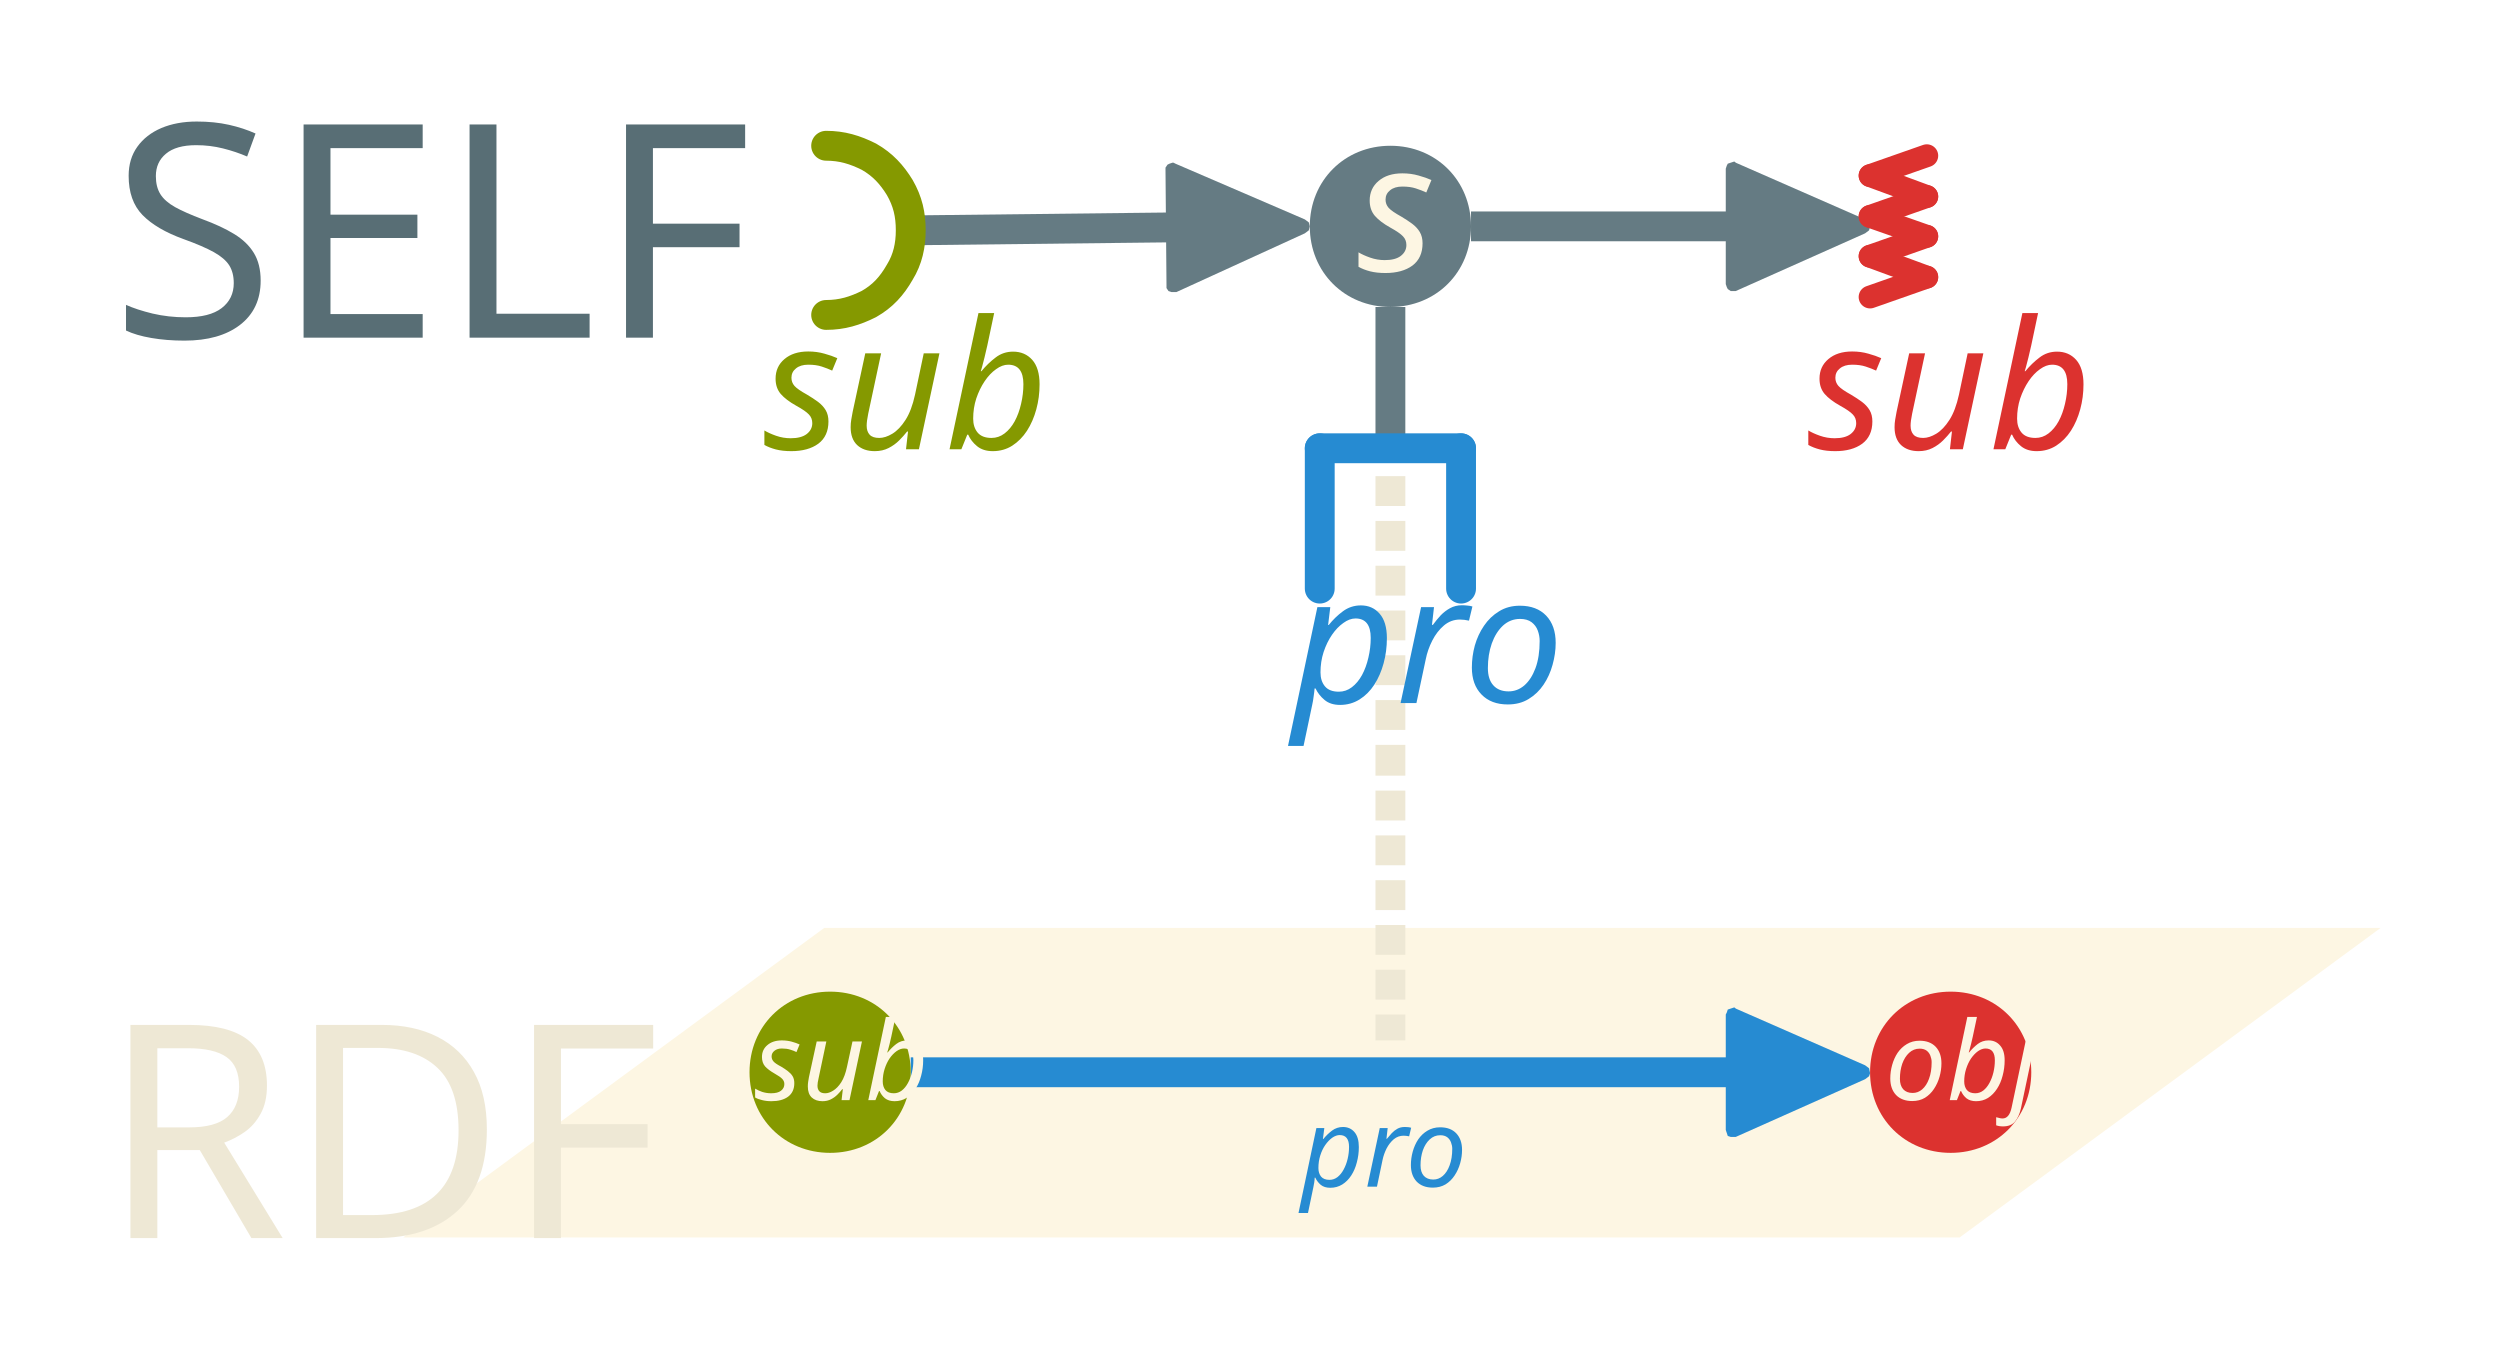
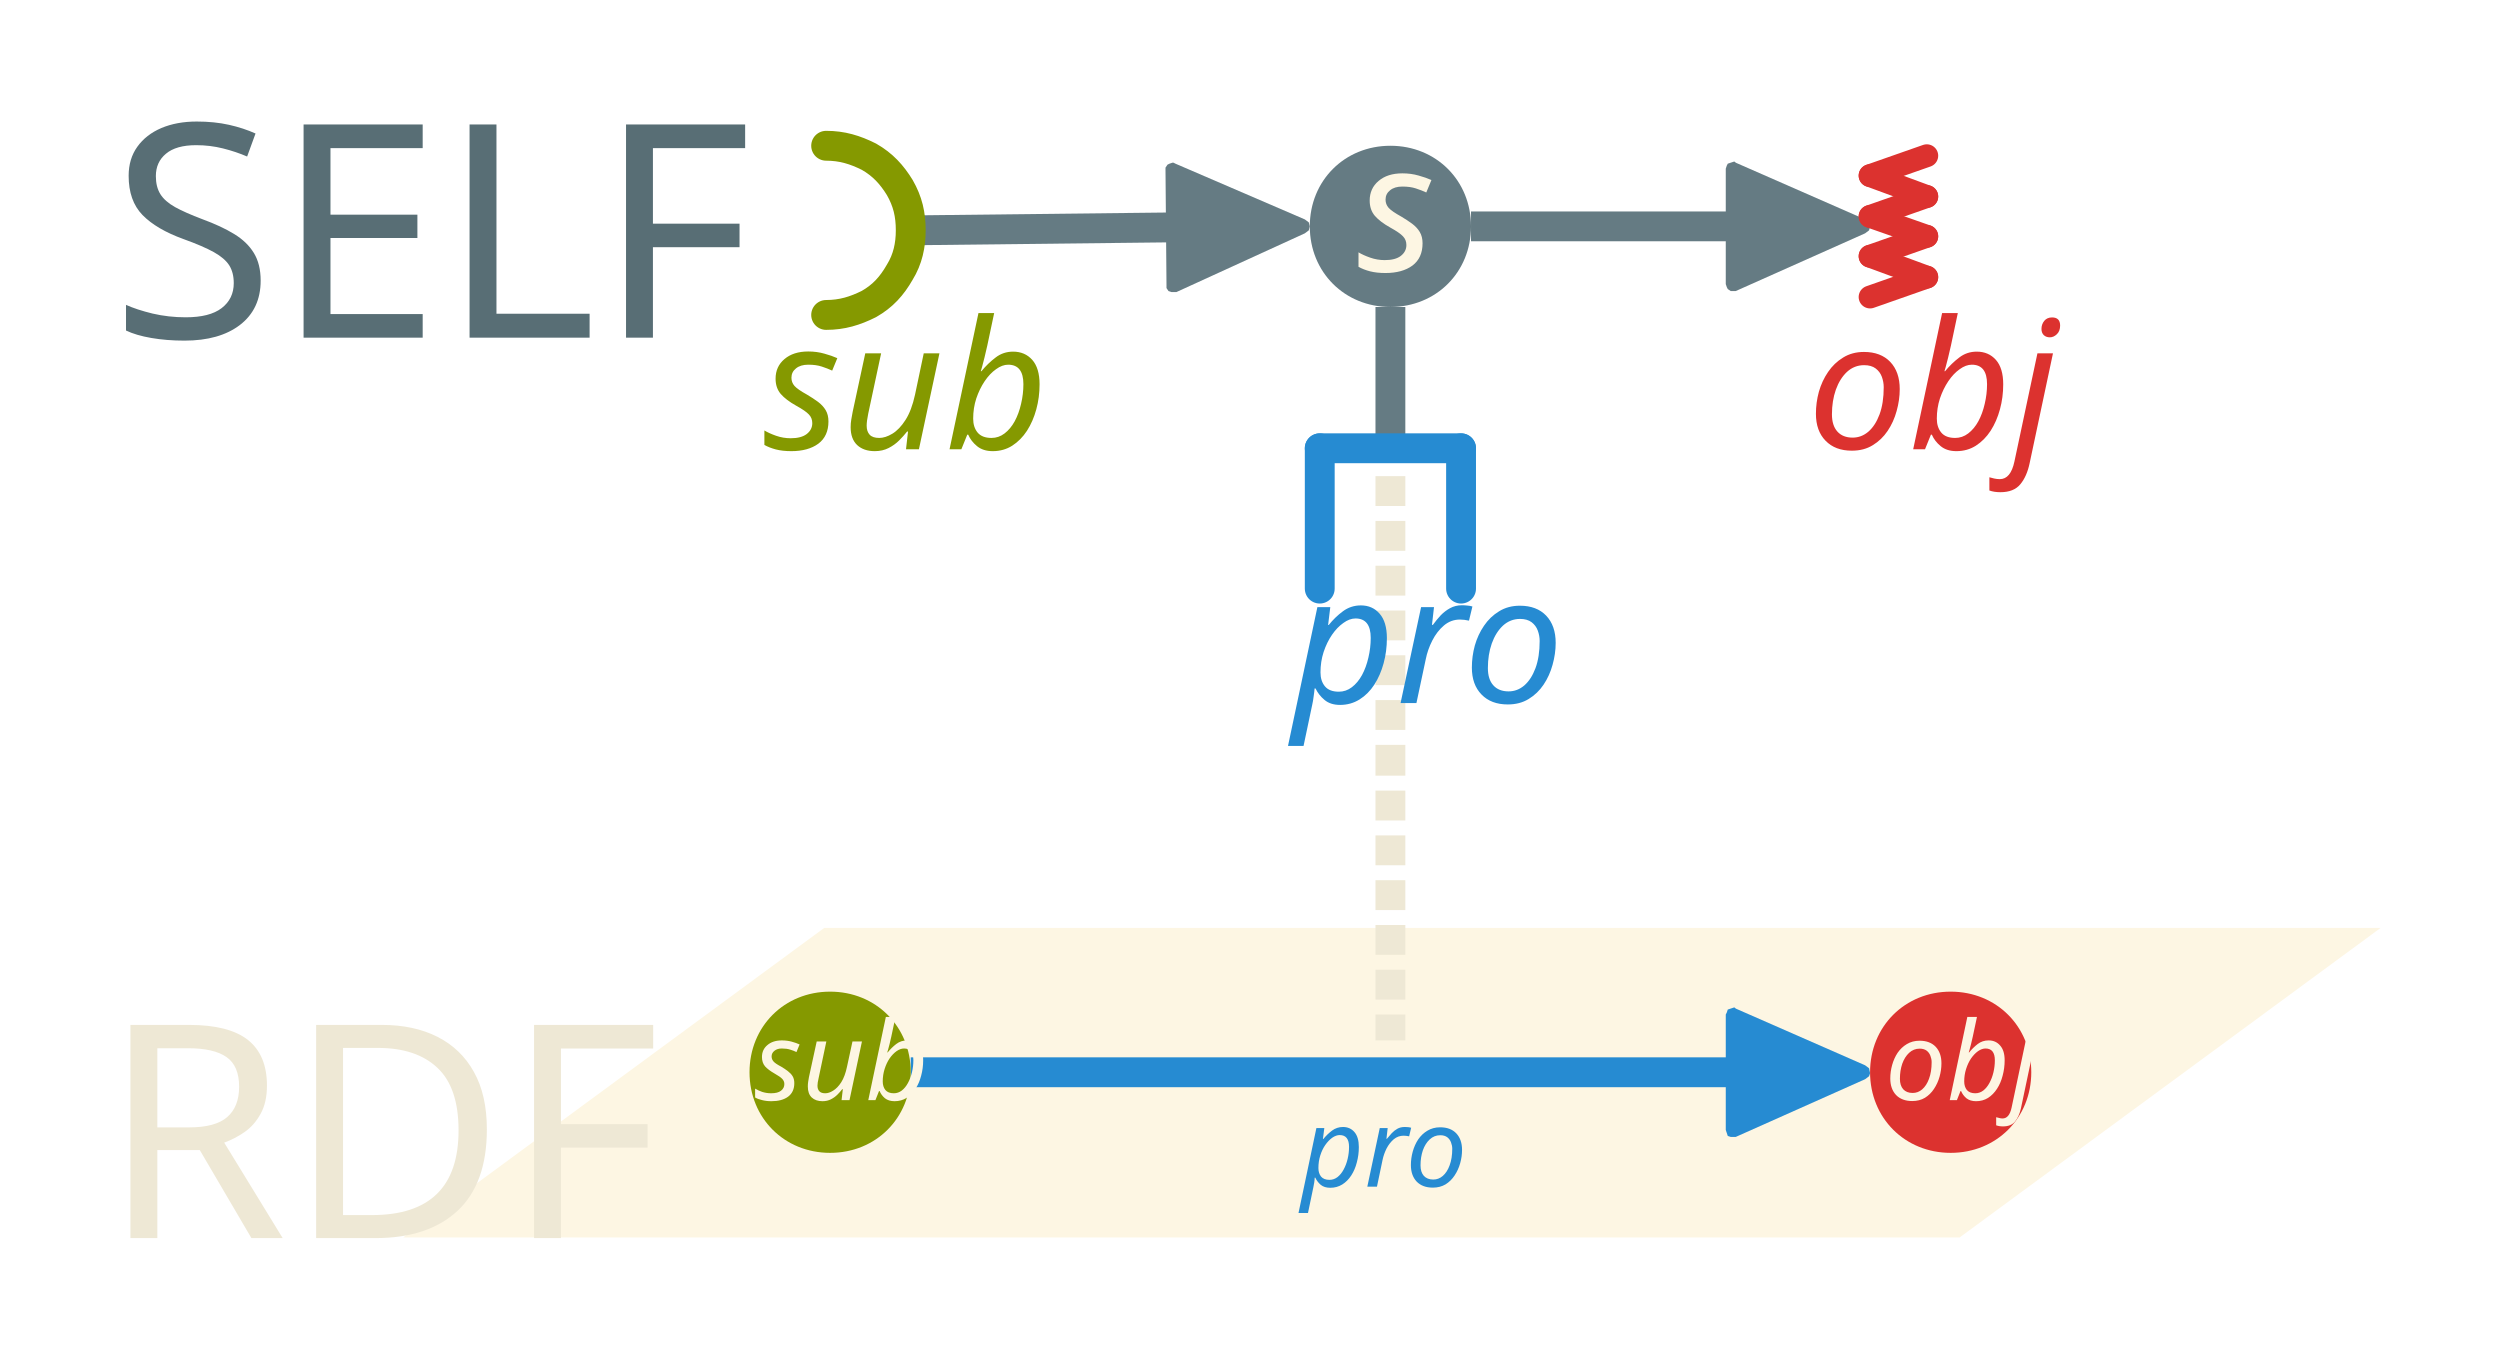
<svg xmlns="http://www.w3.org/2000/svg" version="1.1" id="svg2" xml:space="preserve" width="334.956" height="182.36" viewBox="0 0 334.956 182.36">
  <defs id="defs6">
    <clipPath clipPathUnits="userSpaceOnUse" id="clipPath18">
      <path d="M 0,0 H 595.2 V 841.8 H 0 Z" id="path16" style="clip-rule:evenodd" />
    </clipPath>
  </defs>
  <g id="g10" transform="matrix(1.333333,0,0,-1.333333,-2.643798,1076.596)">
    <g clip-path="url(#clipPath18)" id="g14">
      <path id="path22" style="fill:#fdf6e3;fill-opacity:1;fill-rule:evenodd;stroke:none" d="M 120.7,683.1 H 42.5 l 42.3,31.1 h 156.4 l -42.3,-31.1 z" />
      <path id="path24" style="fill:#657b83;fill-opacity:1;fill-rule:evenodd;stroke:none" d="m 141.7,792.8 c 4.6,0 8.1,-3.5 8.1,-8.1 0,-4.6 -3.5,-8.1 -8.1,-8.1 -4.6,0 -8.1,3.5 -8.1,8.1 0,4.6 3.5,8.1 8.1,8.1 z m -8.1,0 z m 16.3,-16.2 z" />
      <g id="g26">
        <text id="text30" style="font-style:italic;font-variant:normal;font-size:18px;font-family:'Skolar PE';-inkscape-font-specification:SkolarPE-Italic;writing-mode:lr-tb;fill:#fdf6e3;fill-opacity:1;fill-rule:nonzero;stroke:none" transform="matrix(1,0,0,-1,138.4,780.2)">
          <tspan id="tspan28" y="0" x="0" style="font-style:italic;font-variant:normal;font-weight:normal;font-stretch:normal;font-family:'STIX Two Text';-inkscape-font-specification:'STIX Two Text Italic'">s</tspan>
        </text>
      </g>
      <g id="g32">
        <path id="path34" style="fill:none;stroke:#657b83;stroke-width:3;stroke-linecap:butt;stroke-linejoin:round;stroke-miterlimit:10;stroke-dasharray:none;stroke-opacity:1" d="m 93.5,784.3 26.5,0.3" />
      </g>
      <path id="path36" style="fill:#657b83;fill-opacity:1;fill-rule:evenodd;stroke:none" d="m 120.2,778.1 12.9,5.9 0.4,0.3 0.1,0.4 -0.1,0.4 -0.4,0.3 -13,5.6 -0.2,0.1 h -0.1 l -0.3,-0.1 -0.2,-0.1 -0.2,-0.3 v -0.2 l 0.1,-11.6 v -0.3 l 0.2,-0.3 0.3,-0.1 h 0.2 0.1 z" />
      <g id="g38">
        <path id="path40" style="fill:none;stroke:#657b83;stroke-width:3;stroke-linecap:butt;stroke-linejoin:round;stroke-miterlimit:10;stroke-dasharray:none;stroke-opacity:1" d="m 149.8,784.7 h 26.5" />
      </g>
      <path id="path42" style="fill:#657b83;fill-opacity:1;fill-rule:evenodd;stroke:none" d="m 176.4,778.2 13,5.8 0.4,0.3 0.1,0.4 -0.1,0.4 -0.4,0.3 -13,5.7 -0.1,0.1 h -0.1 l -0.3,-0.1 -0.3,-0.1 -0.1,-0.2 -0.1,-0.3 v -11.6 l 0.1,-0.3 0.1,-0.2 0.3,-0.2 h 0.3 0.1 z" />
      <g id="g44">
        <path id="path46" style="fill:none;stroke:#657b83;stroke-width:3;stroke-linecap:butt;stroke-linejoin:round;stroke-miterlimit:10;stroke-dasharray:none;stroke-opacity:1" d="M 141.7,776.6 V 762.4" />
      </g>
      <g id="g48">
        <path id="path50" style="fill:none;stroke:#dc322f;stroke-width:2.292;stroke-linecap:round;stroke-linejoin:round;stroke-miterlimit:10;stroke-dasharray:none;stroke-opacity:1" d="m 195.6,791.8 -5.7,-2" />
      </g>
      <g id="g52">
        <path id="path54" style="fill:none;stroke:#dc322f;stroke-width:2.292;stroke-linecap:round;stroke-linejoin:round;stroke-miterlimit:10;stroke-dasharray:none;stroke-opacity:1" d="m 195.6,787.7 -5.7,-2" />
      </g>
      <g id="g56">
        <path id="path58" style="fill:none;stroke:#dc322f;stroke-width:2.292;stroke-linecap:round;stroke-linejoin:round;stroke-miterlimit:10;stroke-dasharray:none;stroke-opacity:1" d="m 195.6,783.7 -5.7,-2" />
      </g>
      <g id="g60">
        <path id="path62" style="fill:none;stroke:#dc322f;stroke-width:2.292;stroke-linecap:round;stroke-linejoin:round;stroke-miterlimit:10;stroke-dasharray:none;stroke-opacity:1" d="m 195.6,779.6 -5.7,-2" />
      </g>
      <g id="g64">
        <path id="path66" style="fill:none;stroke:#dc322f;stroke-width:2.292;stroke-linecap:round;stroke-linejoin:round;stroke-miterlimit:10;stroke-dasharray:none;stroke-opacity:1" d="m 195.6,779.6 -5.7,2.1" />
      </g>
      <g id="g68">
        <path id="path70" style="fill:none;stroke:#dc322f;stroke-width:2.292;stroke-linecap:round;stroke-linejoin:round;stroke-miterlimit:10;stroke-dasharray:none;stroke-opacity:1" d="m 195.6,783.7 -5.7,2" />
      </g>
      <g id="g72">
        <path id="path74" style="fill:none;stroke:#dc322f;stroke-width:2.292;stroke-linecap:round;stroke-linejoin:round;stroke-miterlimit:10;stroke-dasharray:none;stroke-opacity:1" d="m 195.6,787.7 -5.7,2.1" />
      </g>
      <g id="g76">
        <path id="path78" style="fill:none;stroke:#859900;stroke-width:3;stroke-linecap:round;stroke-linejoin:round;stroke-miterlimit:10;stroke-dasharray:none;stroke-opacity:1" d="m 85,792.8 c 1.6,0 2.9,-0.4 4.3,-1.1 1.4,-0.8 2.3,-1.8 3.1,-3.1 0.8,-1.4 1.1,-2.7 1.1,-4.3 0,-1.5 -0.3,-2.9 -1.1,-4.2 -0.8,-1.4 -1.7,-2.4 -3.1,-3.2 -1.4,-0.7 -2.7,-1.1 -4.3,-1.1 v 0" />
      </g>
      <g id="g80">
        <path id="path82" style="fill:none;stroke:#268bd2;stroke-width:3;stroke-linecap:round;stroke-linejoin:round;stroke-miterlimit:10;stroke-dasharray:none;stroke-opacity:1" d="m 134.6,748.3 v 14.1" />
      </g>
      <g id="g84">
        <path id="path86" style="fill:none;stroke:#268bd2;stroke-width:3;stroke-linecap:round;stroke-linejoin:round;stroke-miterlimit:10;stroke-dasharray:none;stroke-opacity:1" d="m 148.8,748.3 v 14.1" />
      </g>
      <g id="g88">
        <path id="path90" style="fill:none;stroke:#268bd2;stroke-width:3;stroke-linecap:round;stroke-linejoin:round;stroke-miterlimit:10;stroke-dasharray:none;stroke-opacity:1" d="M 148.8,762.4 H 134.6" />
      </g>
      <g id="g92">
        <path id="path94" style="fill:none;stroke:#268bd2;stroke-width:3;stroke-linecap:butt;stroke-linejoin:round;stroke-miterlimit:10;stroke-dasharray:none;stroke-opacity:1" d="m 93.5,699.7 h 82.8" />
      </g>
      <path id="path96" style="fill:#268bd2;fill-opacity:1;fill-rule:evenodd;stroke:none" d="m 176.4,693.2 13,5.8 0.4,0.3 0.1,0.3 -0.1,0.5 -0.4,0.3 -13,5.7 -0.1,0.1 h -0.1 l -0.3,-0.1 -0.3,-0.1 -0.1,-0.3 -0.1,-0.2 v -11.6 l 0.1,-0.3 0.1,-0.3 0.3,-0.1 h 0.3 0.1 z" />
      <path id="path98" style="fill:#859900;fill-opacity:1;fill-rule:evenodd;stroke:none" d="m 85.4,707.8 c 4.6,0 8.1,-3.5 8.1,-8.1 0,-4.6 -3.5,-8.1 -8.1,-8.1 -4.6,0 -8.1,3.5 -8.1,8.1 0,4.6 3.5,8.1 8.1,8.1 z m -8.1,0 z m 16.3,-16.3 z" />
      <g id="g100">
        <text id="text104" style="font-style:italic;font-variant:normal;font-size:11px;font-family:'Skolar PE';-inkscape-font-specification:SkolarPE-Italic;writing-mode:lr-tb;fill:#fdf6e3;fill-opacity:1;fill-rule:nonzero;stroke:none" transform="matrix(1,0,0,-1,77.8,696.9)">
          <tspan id="tspan102" y="0" x="0 3.905 9.889" style="-inkscape-font-specification:'STIX Two Text Italic';font-family:'STIX Two Text';font-weight:normal;font-style:italic;font-stretch:normal;font-variant:normal">sub</tspan>
        </text>
      </g>
      <path id="path106" style="fill:#dc322f;fill-opacity:1;fill-rule:evenodd;stroke:none" d="m 198,707.8 c 4.6,0 8.1,-3.5 8.1,-8.1 0,-4.6 -3.5,-8.1 -8.1,-8.1 -4.6,0 -8.1,3.5 -8.1,8.1 0,4.6 3.5,8.1 8.1,8.1 z m -8.1,0 z m 16.3,-16.3 z" />
      <g id="g108">
        <text id="text112" style="font-style:italic;font-variant:normal;font-size:11px;font-family:'Skolar PE';-inkscape-font-specification:SkolarPE-Italic;writing-mode:lr-tb;fill:#fdf6e3;fill-opacity:1;fill-rule:nonzero;stroke:none" transform="matrix(1,0,0,-1,191.4,696.9)">
          <tspan id="tspan110" y="0" x="0 5.192 10.582" style="-inkscape-font-specification:'STIX Two Text Italic';font-family:'STIX Two Text';font-weight:normal;font-style:italic;font-stretch:normal;font-variant:normal">obj</tspan>
        </text>
      </g>
      <g id="g114">
        <path id="path116" style="fill:none;stroke:#eee8d5;stroke-width:3;stroke-linecap:butt;stroke-linejoin:round;stroke-miterlimit:10;stroke-dasharray:none;stroke-opacity:1" d="m 141.7,759.6 v -3" />
      </g>
      <g id="g118">
        <path id="path120" style="fill:none;stroke:#eee8d5;stroke-width:3;stroke-linecap:butt;stroke-linejoin:round;stroke-miterlimit:10;stroke-dasharray:none;stroke-opacity:1" d="m 141.7,755.1 v -3" />
      </g>
      <g id="g122">
        <path id="path124" style="fill:none;stroke:#eee8d5;stroke-width:3;stroke-linecap:butt;stroke-linejoin:round;stroke-miterlimit:10;stroke-dasharray:none;stroke-opacity:1" d="m 141.7,750.6 v -3" />
      </g>
      <g id="g126">
        <path id="path128" style="fill:none;stroke:#eee8d5;stroke-width:3;stroke-linecap:butt;stroke-linejoin:round;stroke-miterlimit:10;stroke-dasharray:none;stroke-opacity:1" d="m 141.7,746.1 v -3" />
      </g>
      <g id="g130">
        <path id="path132" style="fill:none;stroke:#eee8d5;stroke-width:3;stroke-linecap:butt;stroke-linejoin:round;stroke-miterlimit:10;stroke-dasharray:none;stroke-opacity:1" d="m 141.7,741.6 v -3" />
      </g>
      <g id="g134">
        <path id="path136" style="fill:none;stroke:#eee8d5;stroke-width:3;stroke-linecap:butt;stroke-linejoin:round;stroke-miterlimit:10;stroke-dasharray:none;stroke-opacity:1" d="m 141.7,737.1 v -3" />
      </g>
      <g id="g138">
        <path id="path140" style="fill:none;stroke:#eee8d5;stroke-width:3;stroke-linecap:butt;stroke-linejoin:round;stroke-miterlimit:10;stroke-dasharray:none;stroke-opacity:1" d="m 141.7,732.6 v -3.1" />
      </g>
      <g id="g142">
        <path id="path144" style="fill:none;stroke:#eee8d5;stroke-width:3;stroke-linecap:butt;stroke-linejoin:round;stroke-miterlimit:10;stroke-dasharray:none;stroke-opacity:1" d="m 141.7,728 v -3" />
      </g>
      <g id="g146">
        <path id="path148" style="fill:none;stroke:#eee8d5;stroke-width:3;stroke-linecap:butt;stroke-linejoin:round;stroke-miterlimit:10;stroke-dasharray:none;stroke-opacity:1" d="m 141.7,723.5 v -3" />
      </g>
      <g id="g150">
        <path id="path152" style="fill:none;stroke:#eee8d5;stroke-width:3;stroke-linecap:butt;stroke-linejoin:round;stroke-miterlimit:10;stroke-dasharray:none;stroke-opacity:1" d="m 141.7,719 v -3" />
      </g>
      <g id="g154">
        <path id="path156" style="fill:none;stroke:#eee8d5;stroke-width:3;stroke-linecap:butt;stroke-linejoin:round;stroke-miterlimit:10;stroke-dasharray:none;stroke-opacity:1" d="m 141.7,714.5 v -3" />
      </g>
      <g id="g158">
        <path id="path160" style="fill:none;stroke:#eee8d5;stroke-width:3;stroke-linecap:butt;stroke-linejoin:round;stroke-miterlimit:10;stroke-dasharray:none;stroke-opacity:1" d="m 141.7,710 v -3" />
      </g>
      <g id="g162">
        <path id="path164" style="fill:none;stroke:#eee8d5;stroke-width:3;stroke-linecap:butt;stroke-linejoin:round;stroke-miterlimit:10;stroke-dasharray:none;stroke-opacity:1" d="m 141.7,705.5 v -2.6" />
      </g>
      <g id="g166">
        <text id="text170" style="font-style:italic;font-variant:normal;font-size:18px;font-family:'Skolar PE';-inkscape-font-specification:SkolarPE-Italic;writing-mode:lr-tb;fill:#859900;fill-opacity:1;fill-rule:nonzero;stroke:none" transform="matrix(1,0,0,-1,78.7,762.3)">
          <tspan id="tspan168" y="0" x="0" style="-inkscape-font-specification:'STIX Two Text Italic';font-family:'STIX Two Text';font-weight:normal;font-style:italic;font-stretch:normal;font-variant:normal">sub</tspan>
        </text>
      </g>
      <g id="g178">
        <text id="text182" style="font-style:italic;font-variant:normal;font-size:18px;font-family:'Skolar PE';-inkscape-font-specification:SkolarPE-Italic;writing-mode:lr-tb;fill:#dc322f;fill-opacity:1;fill-rule:nonzero;stroke:none" transform="matrix(1,0,0,-1,183.6,762.3)">
-           <tspan id="tspan180" y="0" x="0" style="-inkscape-font-specification:'STIX Two Text Italic';font-family:'STIX Two Text';font-weight:normal;font-style:italic;font-stretch:normal;font-variant:normal">sub</tspan>
+           <tspan id="tspan180" y="0" x="0" style="font-style:italic;font-variant:normal;font-weight:normal;font-stretch:normal;font-family:'STIX Two Text';-inkscape-font-specification:'STIX Two Text Italic'">obj</tspan>
        </text>
      </g>
      <g id="g184">
        <text id="text188" style="font-style:italic;font-variant:normal;font-size:10.4px;font-family:'Skolar PE';-inkscape-font-specification:SkolarPE-Italic;writing-mode:lr-tb;fill:#dc322f;fill-opacity:1;fill-rule:nonzero;stroke:none" transform="matrix(1,0,0,-1,191.1,756.4)">
          <tspan id="tspan186" x="0" y="9.202" />
        </text>
      </g>
      <g id="g190">
        <text id="text194" style="font-style:italic;font-variant:normal;font-size:18px;font-family:'Skolar PE';-inkscape-font-specification:SkolarPE-Italic;writing-mode:lr-tb;fill:#268bd2;fill-opacity:1;fill-rule:nonzero;stroke:none" transform="matrix(1,0,0,-1,131.8,736.8)">
          <tspan id="tspan192" y="0" x="0" style="-inkscape-font-specification:'STIX Two Text Italic';font-family:'STIX Two Text';font-weight:normal;font-style:italic;font-stretch:normal;font-variant:normal">pro</tspan>
        </text>
      </g>
      <g id="g196">
        <text id="text200" style="font-style:italic;font-variant:normal;font-size:10.4px;font-family:'Skolar PE';-inkscape-font-specification:SkolarPE-Italic;writing-mode:lr-tb;fill:#268bd2;fill-opacity:1;fill-rule:nonzero;stroke:none" transform="matrix(1,0,0,-1,139.2,730.9)">
          <tspan id="tspan198" x="0" y="9.202" />
        </text>
      </g>
      <g id="g202">
        <text id="text206" style="font-style:italic;font-variant:normal;font-size:11px;font-family:'Skolar PE';-inkscape-font-specification:SkolarPE-Italic;writing-mode:lr-tb;fill:#268bd2;fill-opacity:1;fill-rule:nonzero;stroke:none" transform="matrix(1,0,0,-1,132.7,688.2)">
          <tspan id="tspan204" y="0" x="0 5.5 9.603" style="-inkscape-font-specification:'STIX Two Text Italic';font-family:'STIX Two Text';font-weight:normal;font-style:italic;font-stretch:normal;font-variant:normal">pro</tspan>
        </text>
      </g>
    </g>
    <text xml:space="preserve" style="font-style:normal;font-variant:normal;font-weight:normal;font-stretch:normal;font-size:30px;line-height:1.25;font-family:Aller;-inkscape-font-specification:Aller;letter-spacing:0px;word-spacing:0px;fill:#586e75;fill-opacity:1;stroke:none;stroke-width:0.75" x="13.113" y="-773.517" id="text1109" transform="scale(1,-1)">
      <tspan id="tspan1107" x="13.113" y="-773.517" style="font-style:normal;font-variant:normal;font-weight:normal;font-stretch:normal;font-family:'Aller Display';-inkscape-font-specification:'Aller Display';fill:#586e75;stroke-width:0.75">SELF</tspan>
    </text>
    <text xml:space="preserve" style="font-style:normal;font-variant:normal;font-weight:normal;font-stretch:normal;font-size:30px;line-height:1.25;font-family:Aller;-inkscape-font-specification:Aller;letter-spacing:0px;word-spacing:0px;fill:#eee8d5;fill-opacity:1;stroke:none;stroke-width:0.75" x="12.183" y="-683.037" id="text1109-3" transform="scale(1,-1)">
      <tspan id="tspan1107-3" x="12.183" y="-683.037" style="font-style:normal;font-variant:normal;font-weight:normal;font-stretch:normal;font-family:'Aller Display';-inkscape-font-specification:'Aller Display';fill:#eee8d5;stroke-width:0.75">RDF</tspan>
    </text>
  </g>
</svg>
